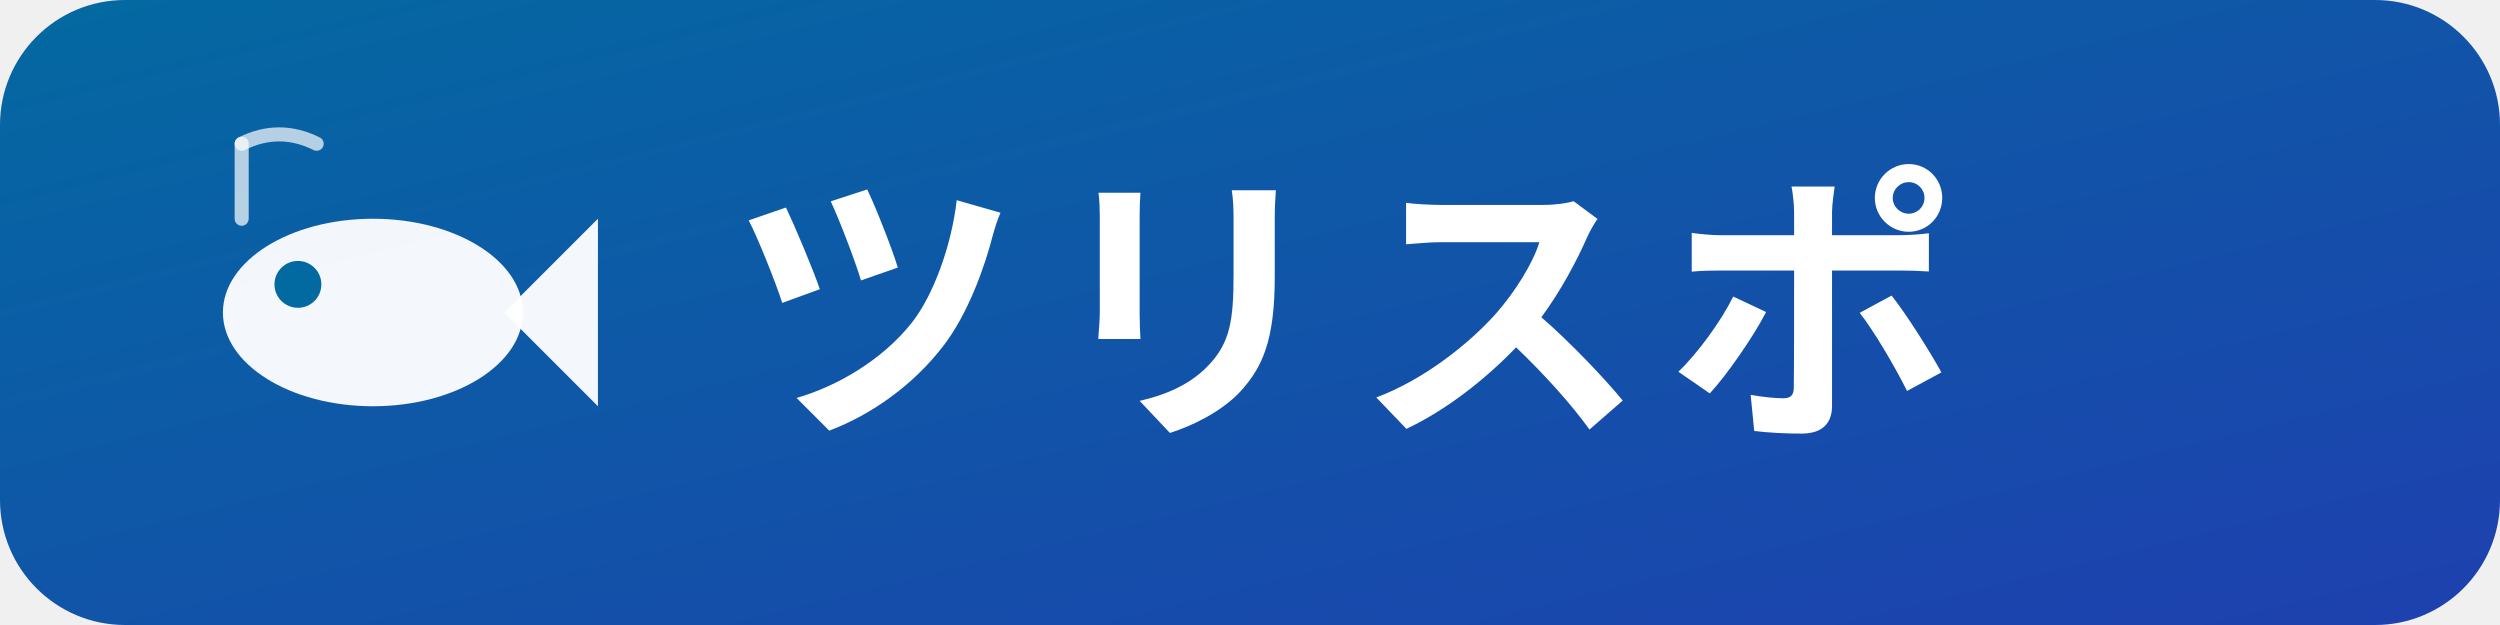
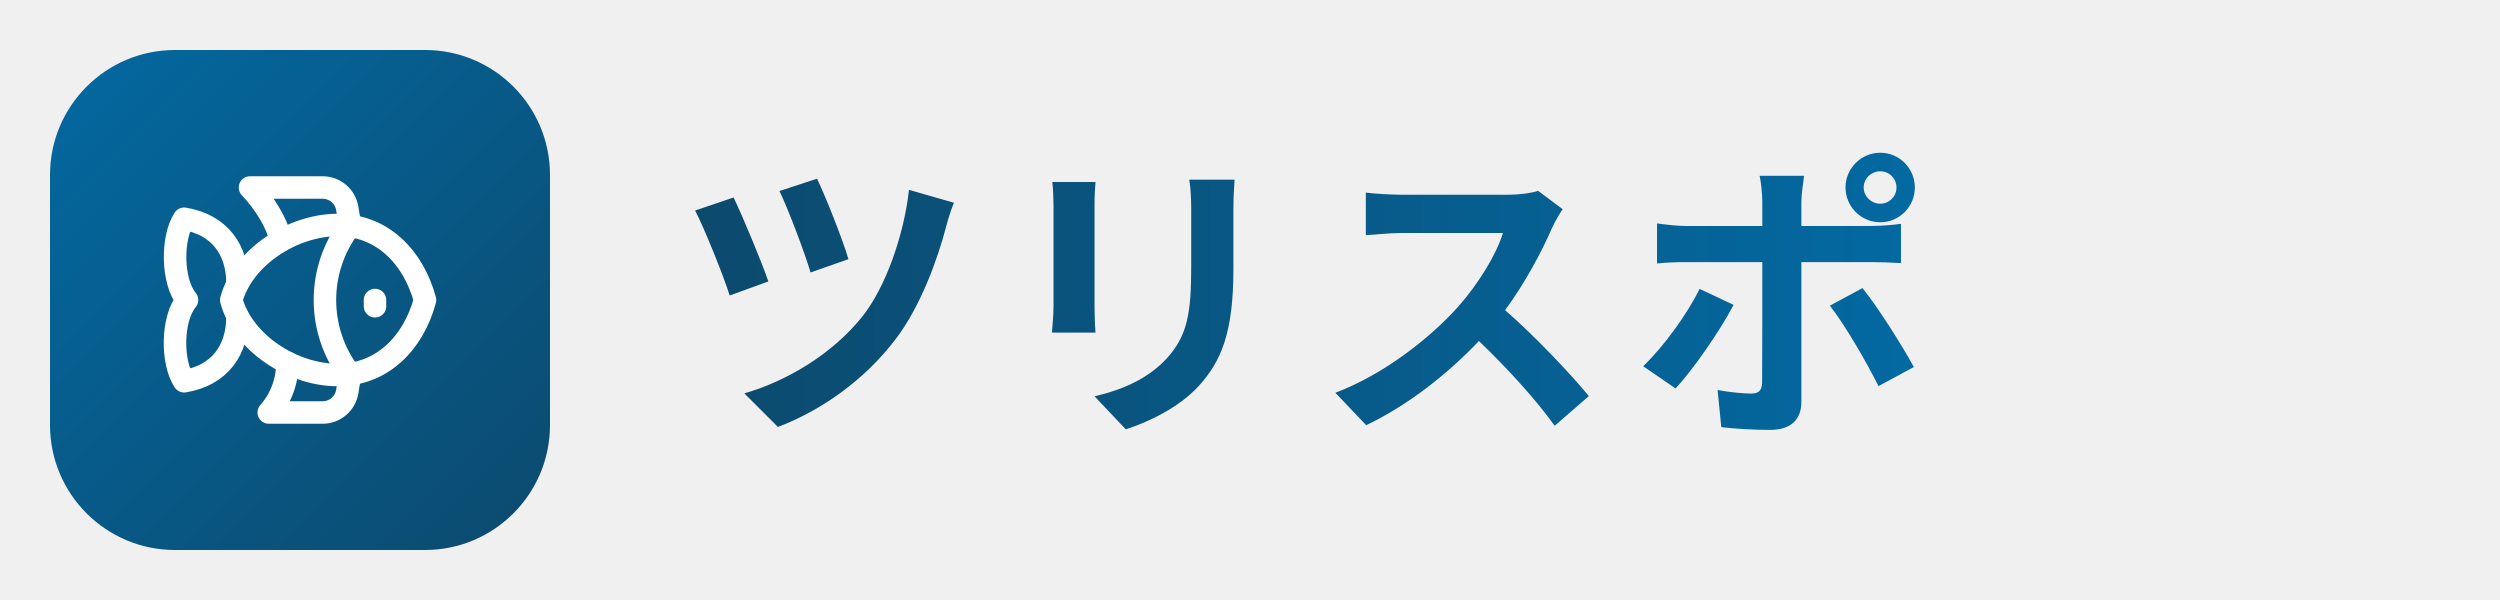
- <svg xmlns="http://www.w3.org/2000/svg" viewBox="0 0 240 60" width="240" height="60">
+ <svg xmlns="http://www.w3.org/2000/svg" viewBox="0 0 200 48" width="200" height="48">
  <defs>
-     <linearGradient id="bg" x1="0%" y1="0%" x2="100%" y2="100%">
-       <stop offset="0%" style="stop-color:#0369a1;stop-opacity:1" />
-       <stop offset="100%" style="stop-color:#1e40af;stop-opacity:1" />
+     <linearGradient id="icon-bg" x1="0%" y1="0%" x2="100%" y2="100%">
+       <stop offset="0%" stop-color="#0369a1" />
+       <stop offset="100%" stop-color="#0c4a6e" />
+     </linearGradient>
+     <linearGradient id="text-grad" x1="0%" y1="0%" x2="100%" y2="0%">
+       <stop offset="0%" stop-color="#0c4a6e" />
+       <stop offset="100%" stop-color="#0369a1" />
    </linearGradient>
  </defs>
-   <rect x="0" y="0" width="240" height="60" rx="12" ry="12" fill="url(#bg)" />
-   <g transform="translate(16, 12) scale(0.9)">
-     <ellipse cx="22" cy="20" rx="16" ry="10" fill="white" opacity="0.95" />
-     <polygon points="36,20 46,10 46,30" fill="white" opacity="0.95" />
-     <circle cx="14" cy="17" r="2.5" fill="#0369a1" />
-     <path d="M8 2 L8 10" stroke="white" stroke-width="1.5" stroke-linecap="round" opacity="0.7" />
-     <path d="M8 2 Q12 0 16 2" stroke="white" stroke-width="1.5" fill="none" stroke-linecap="round" opacity="0.7" />
+   <rect x="4" y="4" width="40" height="40" rx="10" ry="10" fill="url(#icon-bg)" />
+   <g transform="translate(12, 12)" fill="none" stroke="white" stroke-width="1.8" stroke-linecap="round" stroke-linejoin="round">
+     <path d="M6.5 12c.94-3.46 4.94-6 8.5-6 3.56 0 6.06 2.54 7 6-.94 3.47-3.44 6-7 6s-7.56-2.53-8.5-6Z" />
+     <path d="M18 12v.5" />
+     <path d="M16 17.93a9.77 9.77 0 0 1 0-11.86" />
+     <path d="M7 10.67C7 8 5.58 5.97 2.73 5.5c-1 1.5-1 5 .23 6.5-1.24 1.5-1.24 5-.23 6.5C5.58 18.03 7 16 7 13.33" />
+     <path d="M10.46 7.26C10.2 5.88 9.17 4.24 8 3h5.8a2 2 0 0 1 1.98 1.67l.23 1.4" />
+     <path d="m16.01 17.93-.23 1.4A2 2 0 0 1 13.8 21H9.5a5.96 5.96 0 0 0 1.49-3.98" />
  </g>
-   <text x="70" y="40" font-family="'Noto Sans JP', 'Hiragino Sans', sans-serif" font-size="28" font-weight="700" fill="white" letter-spacing="2">ツリスポ</text>
+   <text x="54" y="33" font-family="'Zen Maru Gothic', 'Noto Sans JP', 'Hiragino Sans', sans-serif" font-size="24" font-weight="700" fill="url(#text-grad)" letter-spacing="1.5">ツリスポ</text>
</svg>
